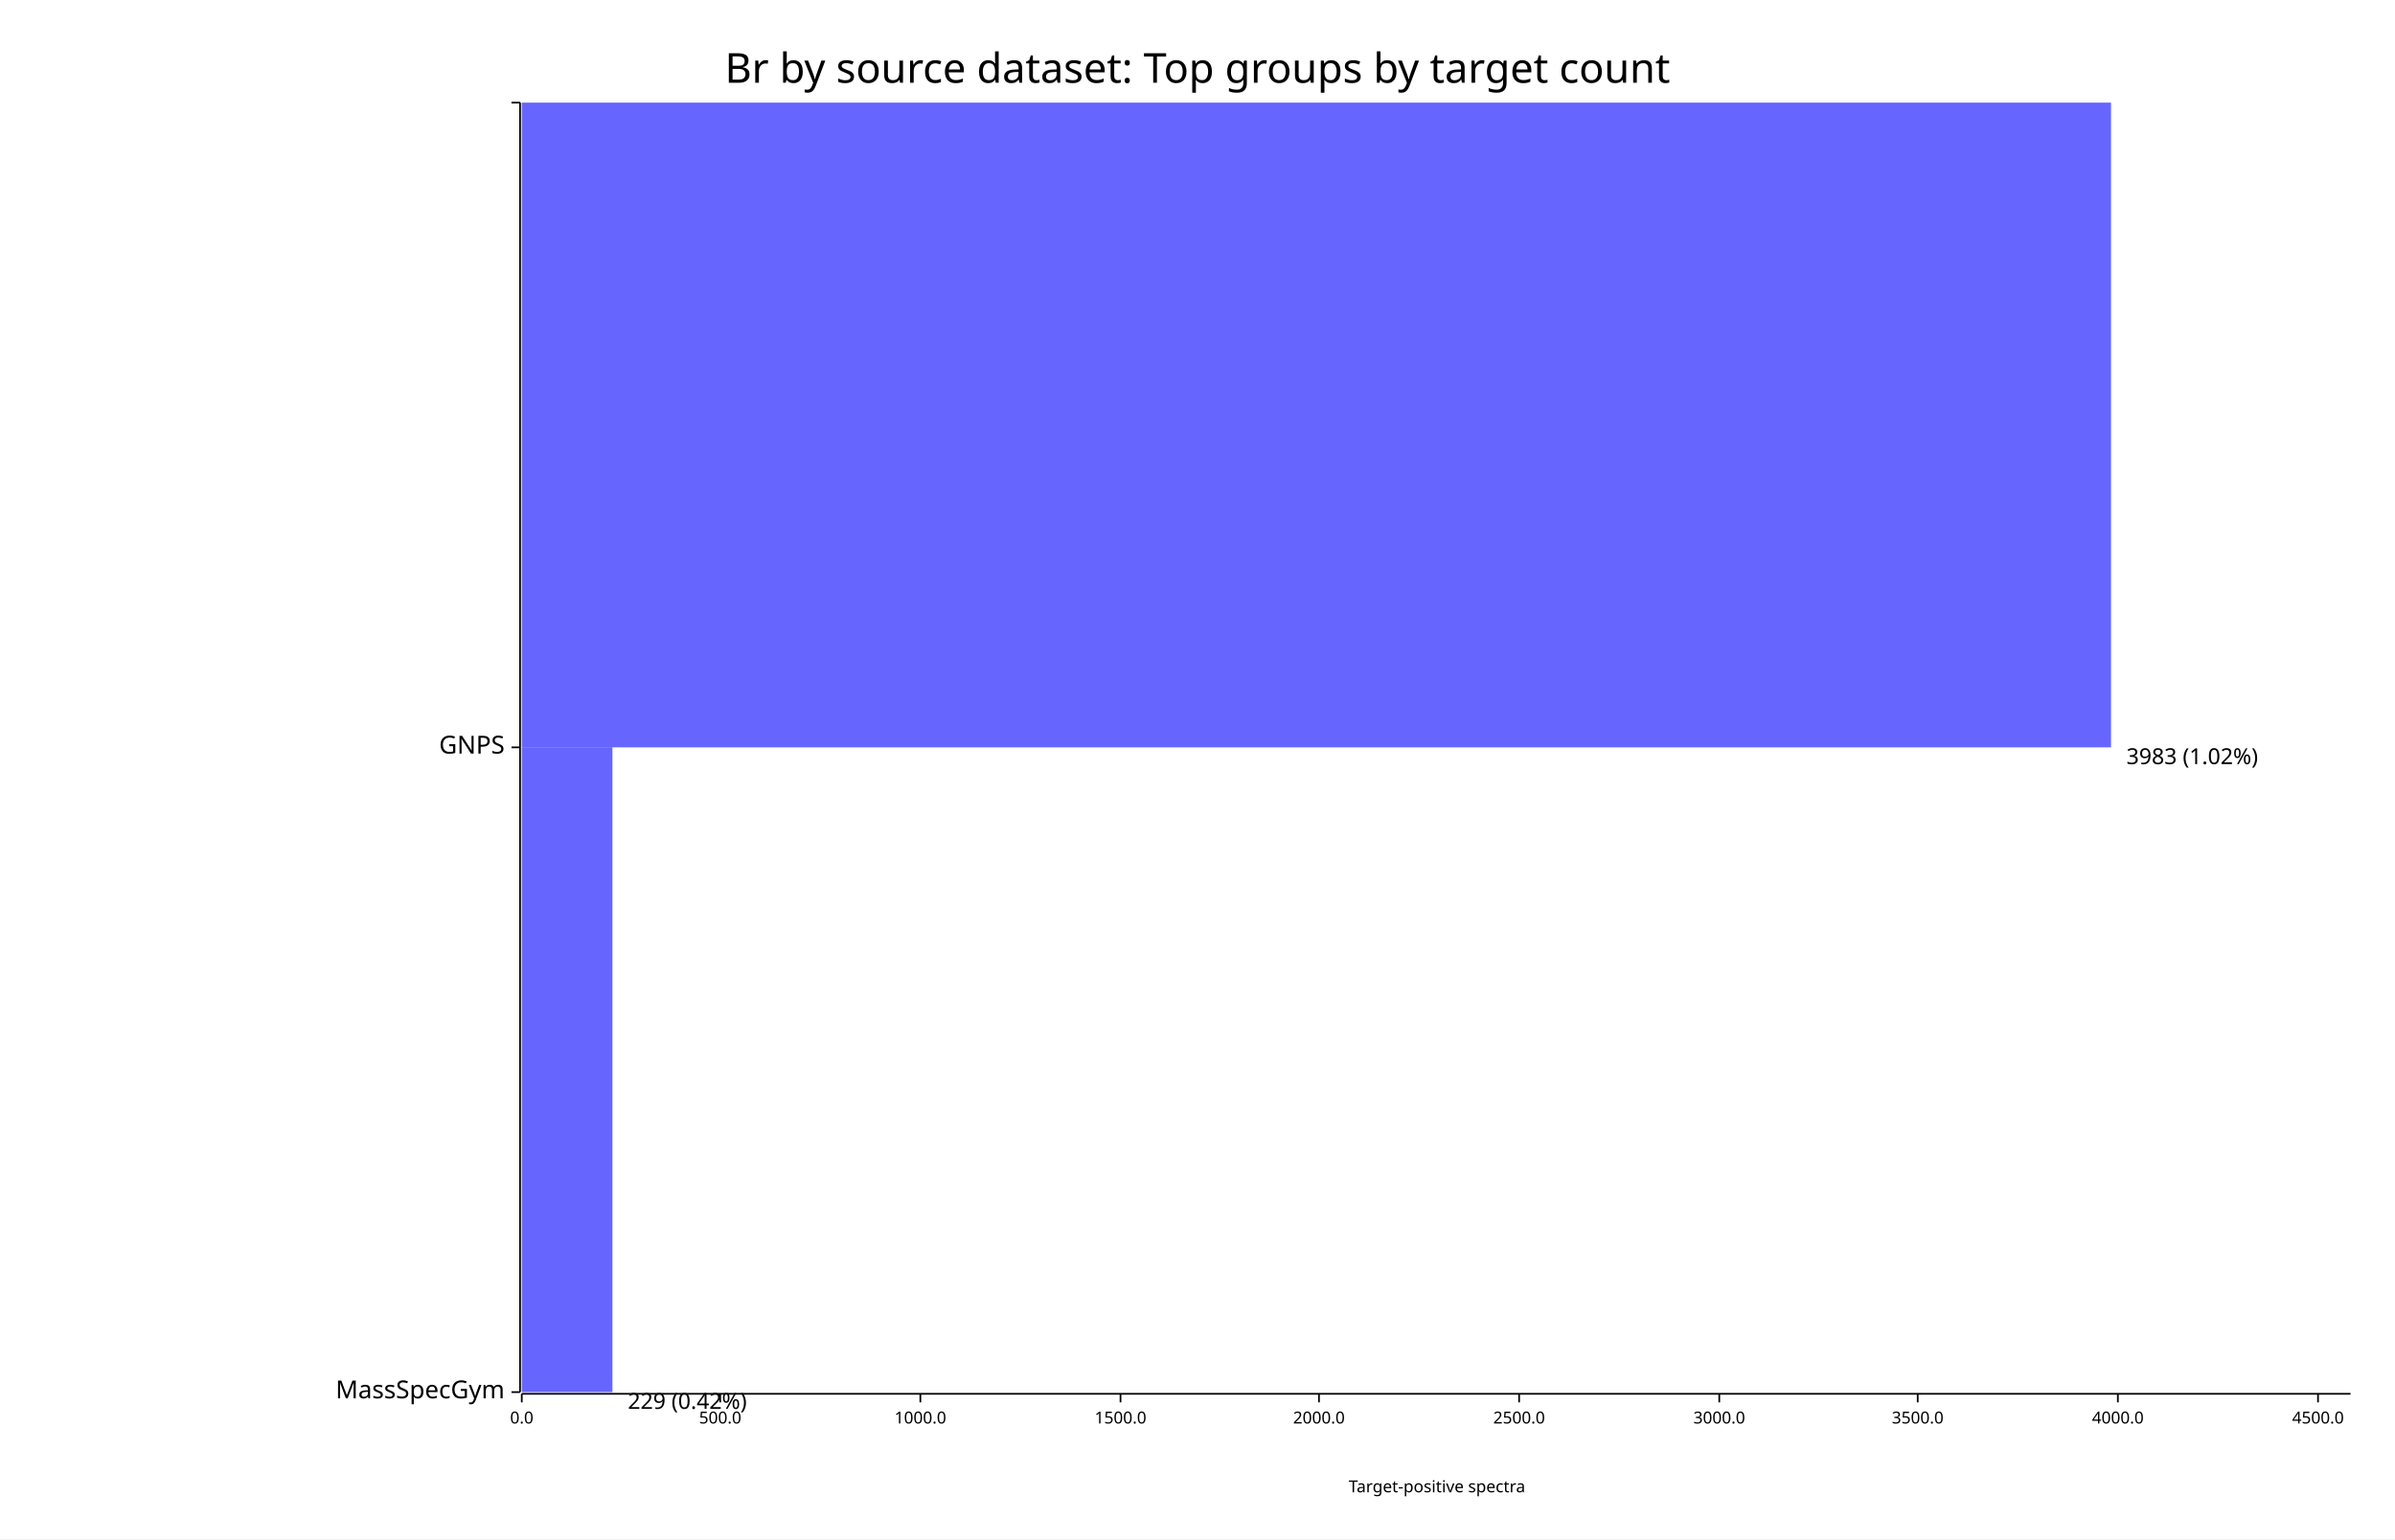
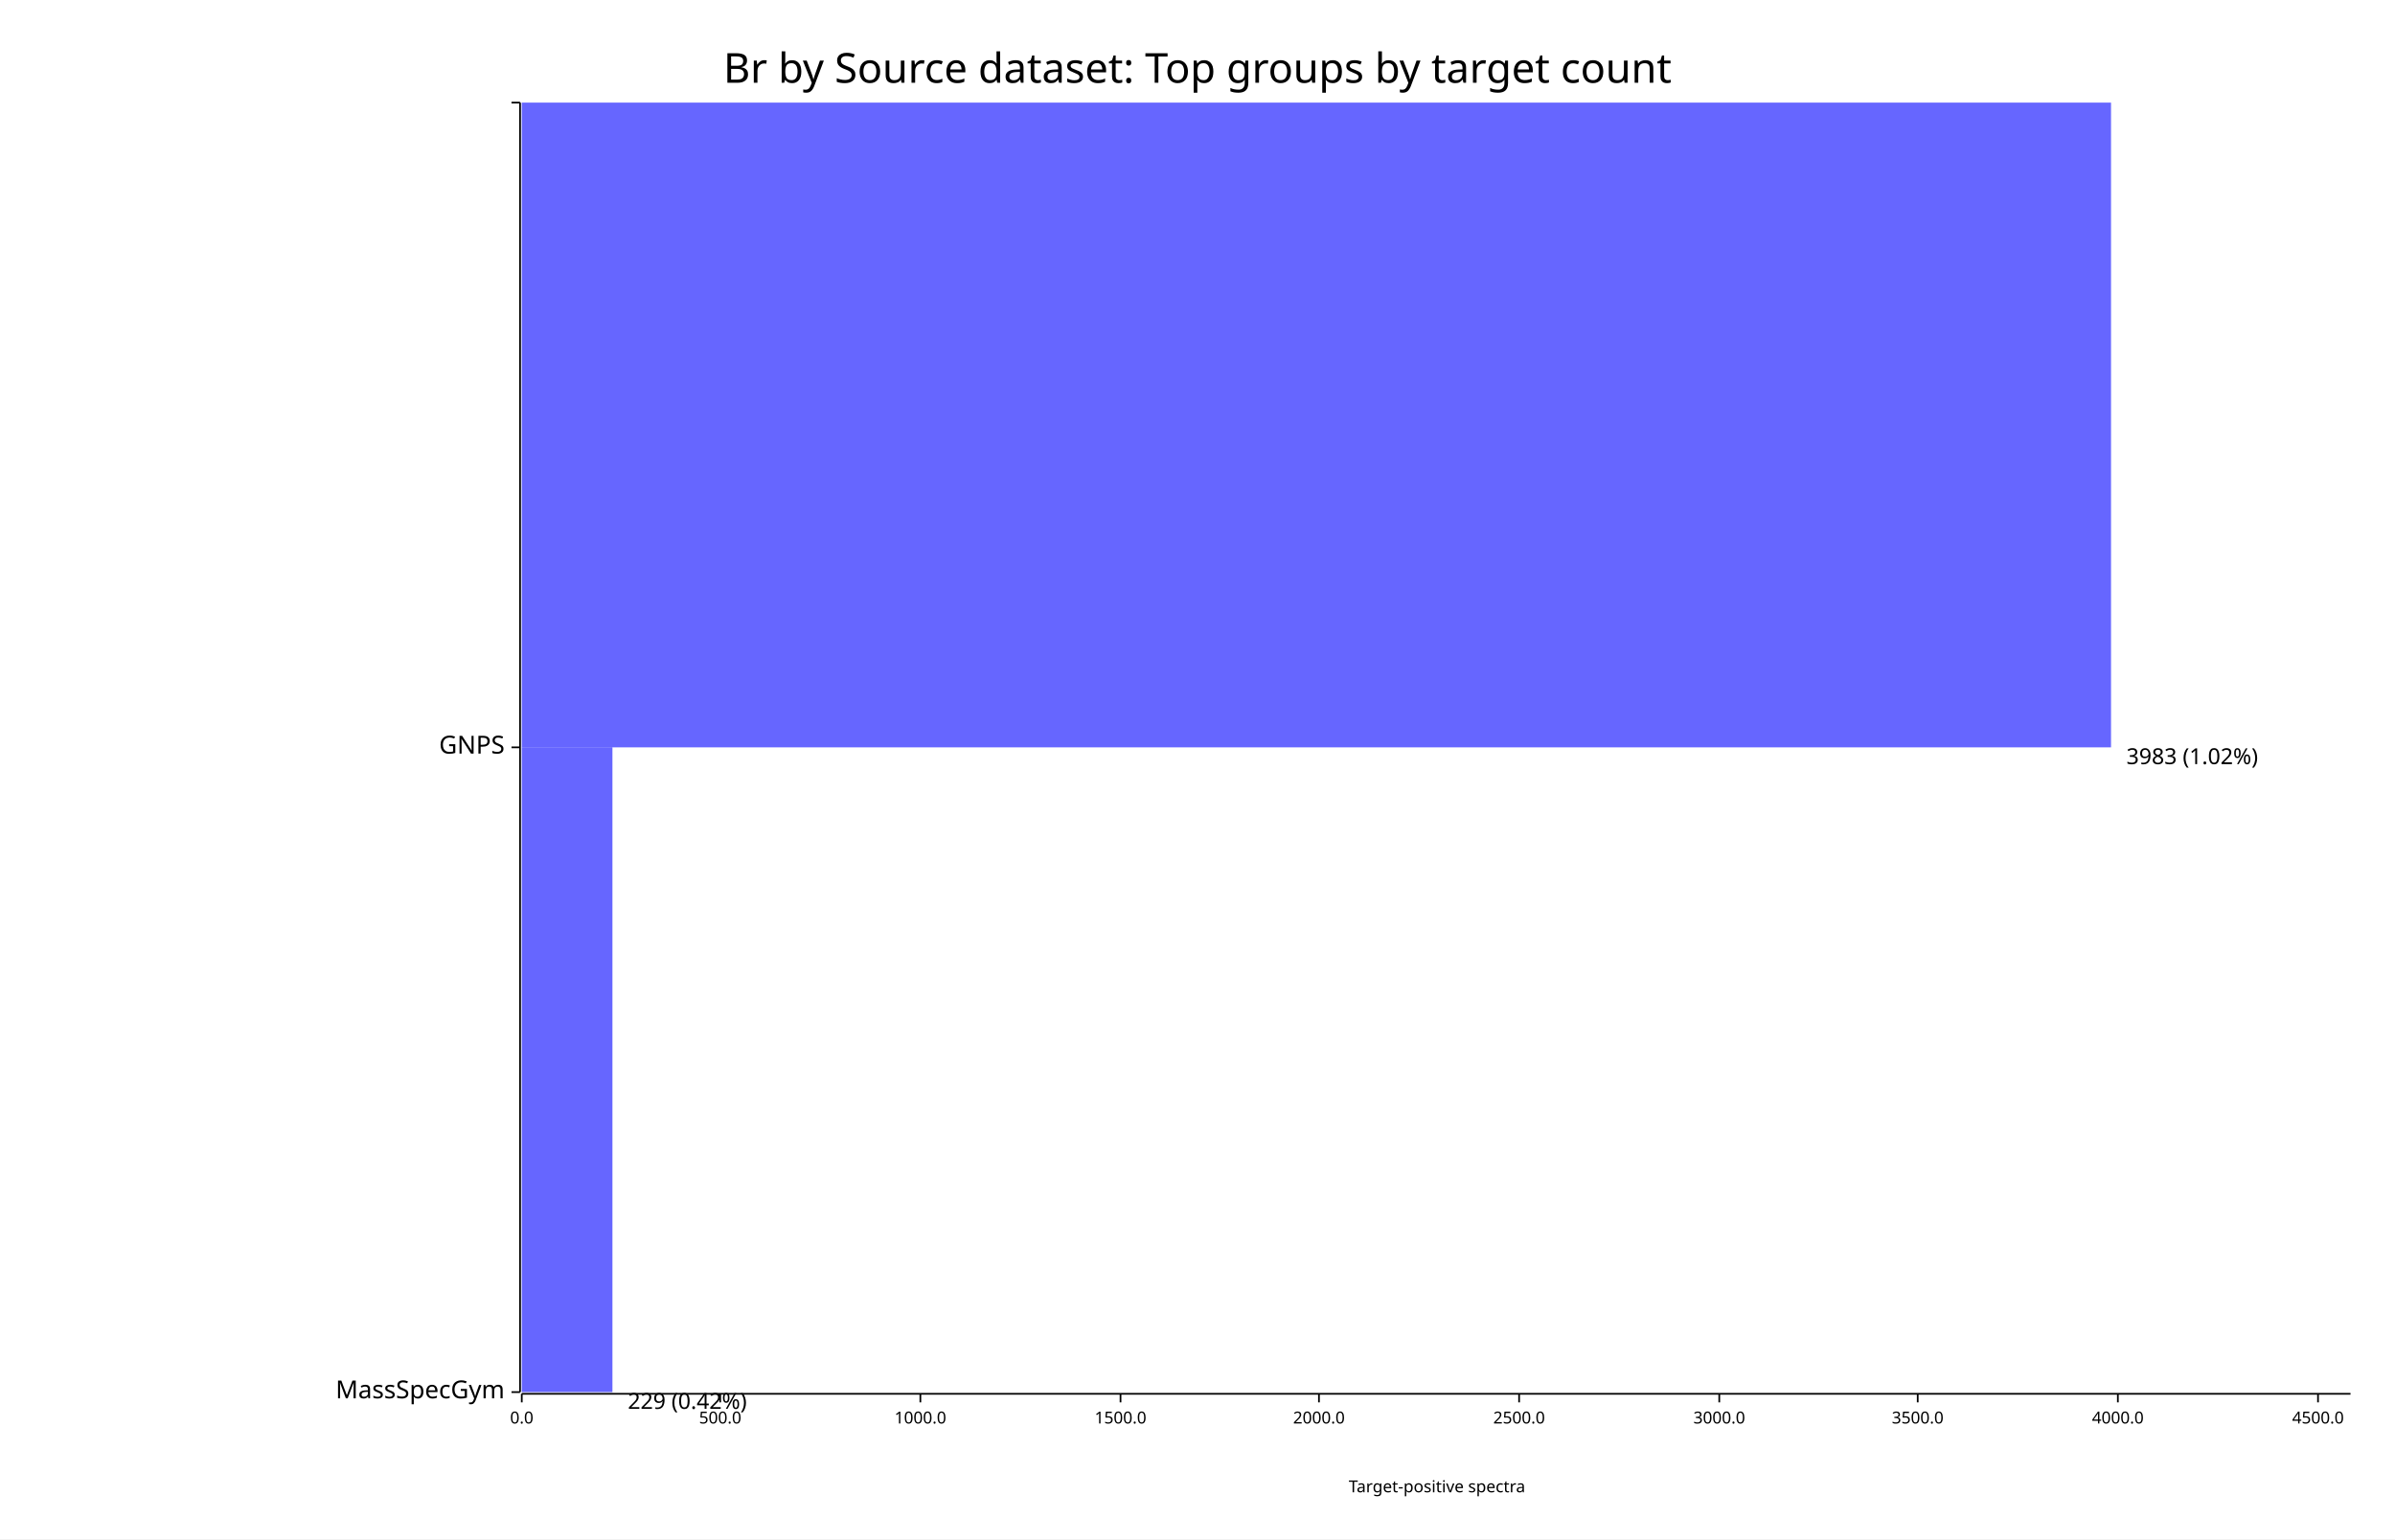
<svg xmlns="http://www.w3.org/2000/svg" width="1400" height="900" viewBox="0 0 1400 900">
  <rect x="0" y="0" width="1400" height="900" opacity="1" fill="#FFFFFF" stroke="none" />
  <text x="700" y="30" dy="0.76em" text-anchor="middle" font-family="sans-serif" font-size="24.194" opacity="1" fill="#000000">
- Br by source dataset: Top groups by target count
+ Br by Source dataset: Top groups by target count
</text>
  <text x="840" y="875" dy="-0.5ex" text-anchor="middle" font-family="sans-serif" font-size="9.677" opacity="1" fill="#000000">
Target-positive spectra
</text>
  <polyline fill="none" opacity="1" stroke="#000000" stroke-width="1" points="304,60 304,814 " />
  <text x="295" y="814" dy="0.5ex" text-anchor="end" font-family="sans-serif" font-size="14.516" opacity="1" fill="#000000">
MassSpecGym
</text>
  <polyline fill="none" opacity="1" stroke="#000000" stroke-width="1" points="299,814 304,814 " />
  <text x="295" y="437" dy="0.5ex" text-anchor="end" font-family="sans-serif" font-size="14.516" opacity="1" fill="#000000">
GNPS
</text>
  <polyline fill="none" opacity="1" stroke="#000000" stroke-width="1" points="299,437 304,437 " />
  <text x="295" y="60" dy="0.5ex" text-anchor="end" font-family="sans-serif" font-size="14.516" opacity="1" fill="#000000">

</text>
  <polyline fill="none" opacity="1" stroke="#000000" stroke-width="1" points="299,60 304,60 " />
  <polyline fill="none" opacity="1" stroke="#000000" stroke-width="1" points="305,815 1374,815 " />
  <text x="305" y="825" dy="0.76em" text-anchor="middle" font-family="sans-serif" font-size="9.677" opacity="1" fill="#000000">
0.0
</text>
  <polyline fill="none" opacity="1" stroke="#000000" stroke-width="1" points="305,815 305,820 " />
  <text x="421" y="825" dy="0.76em" text-anchor="middle" font-family="sans-serif" font-size="9.677" opacity="1" fill="#000000">
500.0
</text>
  <polyline fill="none" opacity="1" stroke="#000000" stroke-width="1" points="421,815 421,820 " />
  <text x="538" y="825" dy="0.76em" text-anchor="middle" font-family="sans-serif" font-size="9.677" opacity="1" fill="#000000">
1000.0
</text>
  <polyline fill="none" opacity="1" stroke="#000000" stroke-width="1" points="538,815 538,820 " />
  <text x="655" y="825" dy="0.76em" text-anchor="middle" font-family="sans-serif" font-size="9.677" opacity="1" fill="#000000">
1500.0
</text>
  <polyline fill="none" opacity="1" stroke="#000000" stroke-width="1" points="655,815 655,820 " />
  <text x="771" y="825" dy="0.76em" text-anchor="middle" font-family="sans-serif" font-size="9.677" opacity="1" fill="#000000">
2000.0
</text>
  <polyline fill="none" opacity="1" stroke="#000000" stroke-width="1" points="771,815 771,820 " />
  <text x="888" y="825" dy="0.76em" text-anchor="middle" font-family="sans-serif" font-size="9.677" opacity="1" fill="#000000">
2500.0
</text>
  <polyline fill="none" opacity="1" stroke="#000000" stroke-width="1" points="888,815 888,820 " />
  <text x="1005" y="825" dy="0.76em" text-anchor="middle" font-family="sans-serif" font-size="9.677" opacity="1" fill="#000000">
3000.0
</text>
  <polyline fill="none" opacity="1" stroke="#000000" stroke-width="1" points="1005,815 1005,820 " />
  <text x="1121" y="825" dy="0.76em" text-anchor="middle" font-family="sans-serif" font-size="9.677" opacity="1" fill="#000000">
3500.0
</text>
  <polyline fill="none" opacity="1" stroke="#000000" stroke-width="1" points="1121,815 1121,820 " />
  <text x="1238" y="825" dy="0.76em" text-anchor="middle" font-family="sans-serif" font-size="9.677" opacity="1" fill="#000000">
4000.0
</text>
  <polyline fill="none" opacity="1" stroke="#000000" stroke-width="1" points="1238,815 1238,820 " />
  <text x="1355" y="825" dy="0.76em" text-anchor="middle" font-family="sans-serif" font-size="9.677" opacity="1" fill="#000000">
4500.0
</text>
  <polyline fill="none" opacity="1" stroke="#000000" stroke-width="1" points="1355,815 1355,820 " />
  <rect x="305" y="437" width="53" height="377" opacity="0.6" fill="#0000FF" stroke="none" />
  <text x="367" y="814" dy="0.76em" text-anchor="start" font-family="sans-serif" font-size="12.903" opacity="1" fill="#000000">
229 (0.42%)
</text>
  <rect x="305" y="60" width="929" height="377" opacity="0.6" fill="#0000FF" stroke="none" />
  <text x="1243" y="437" dy="0.76em" text-anchor="start" font-family="sans-serif" font-size="12.903" opacity="1" fill="#000000">
3983 (1.02%)
</text>
</svg>
